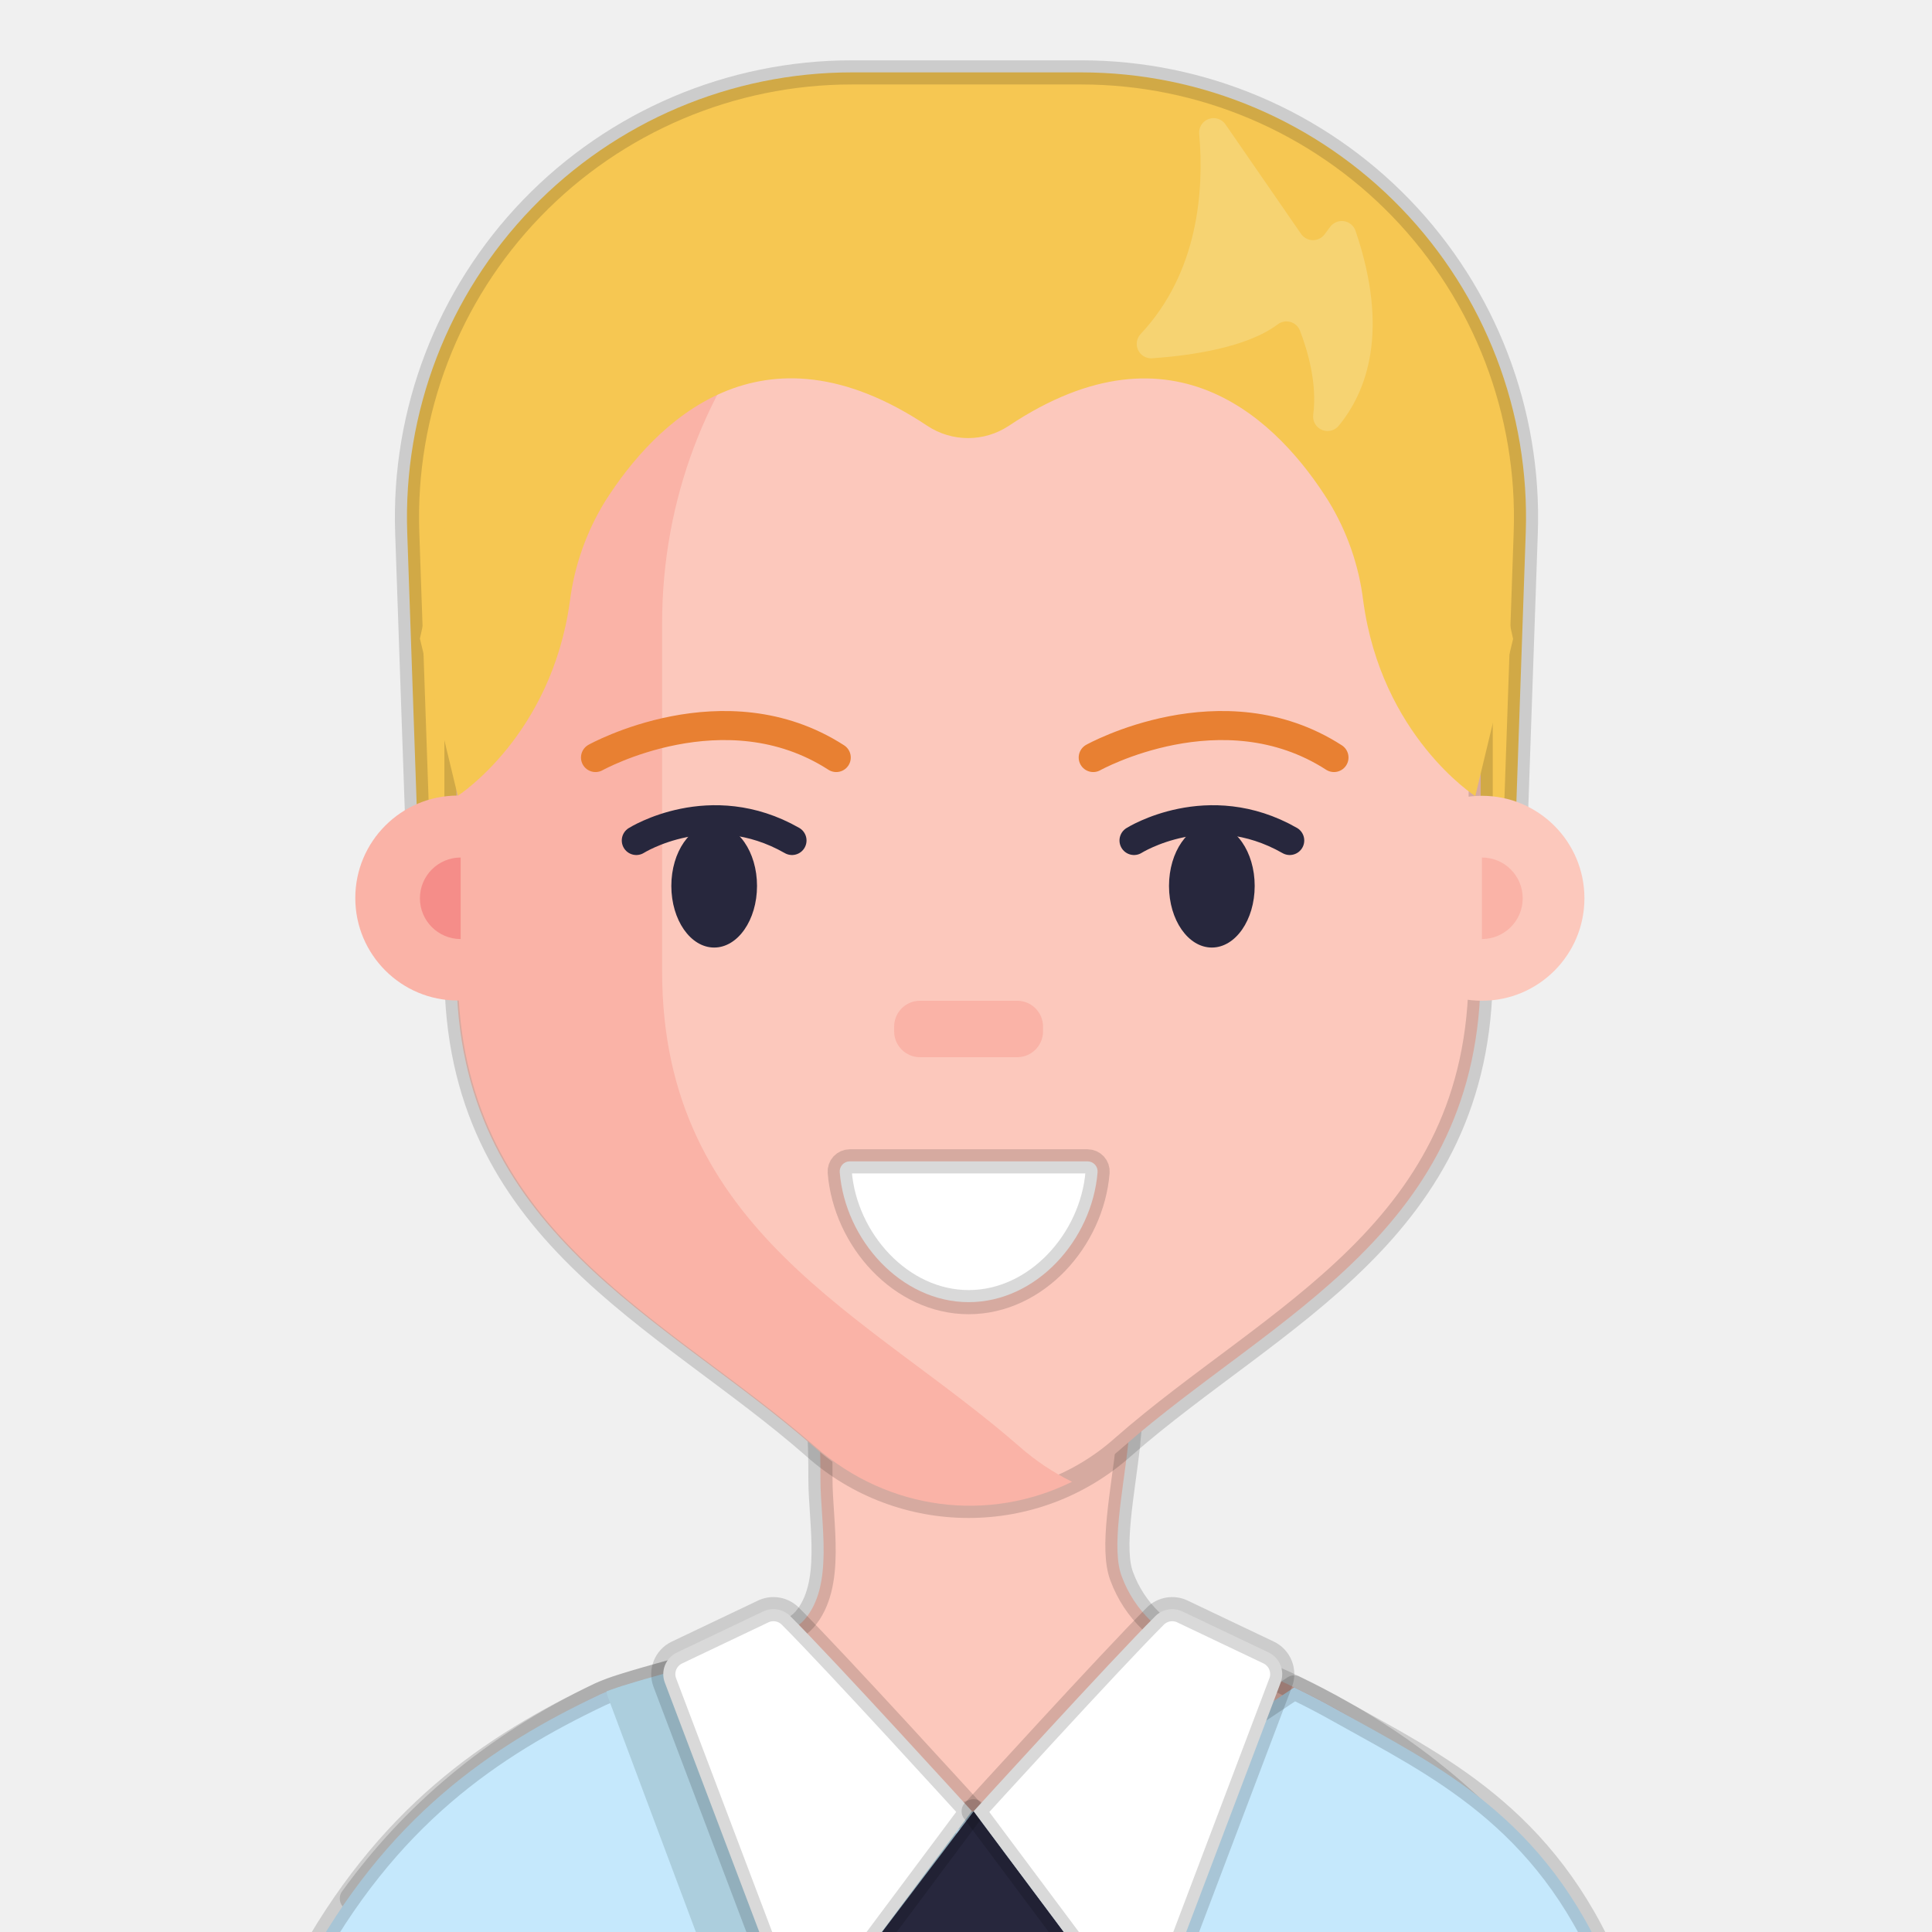
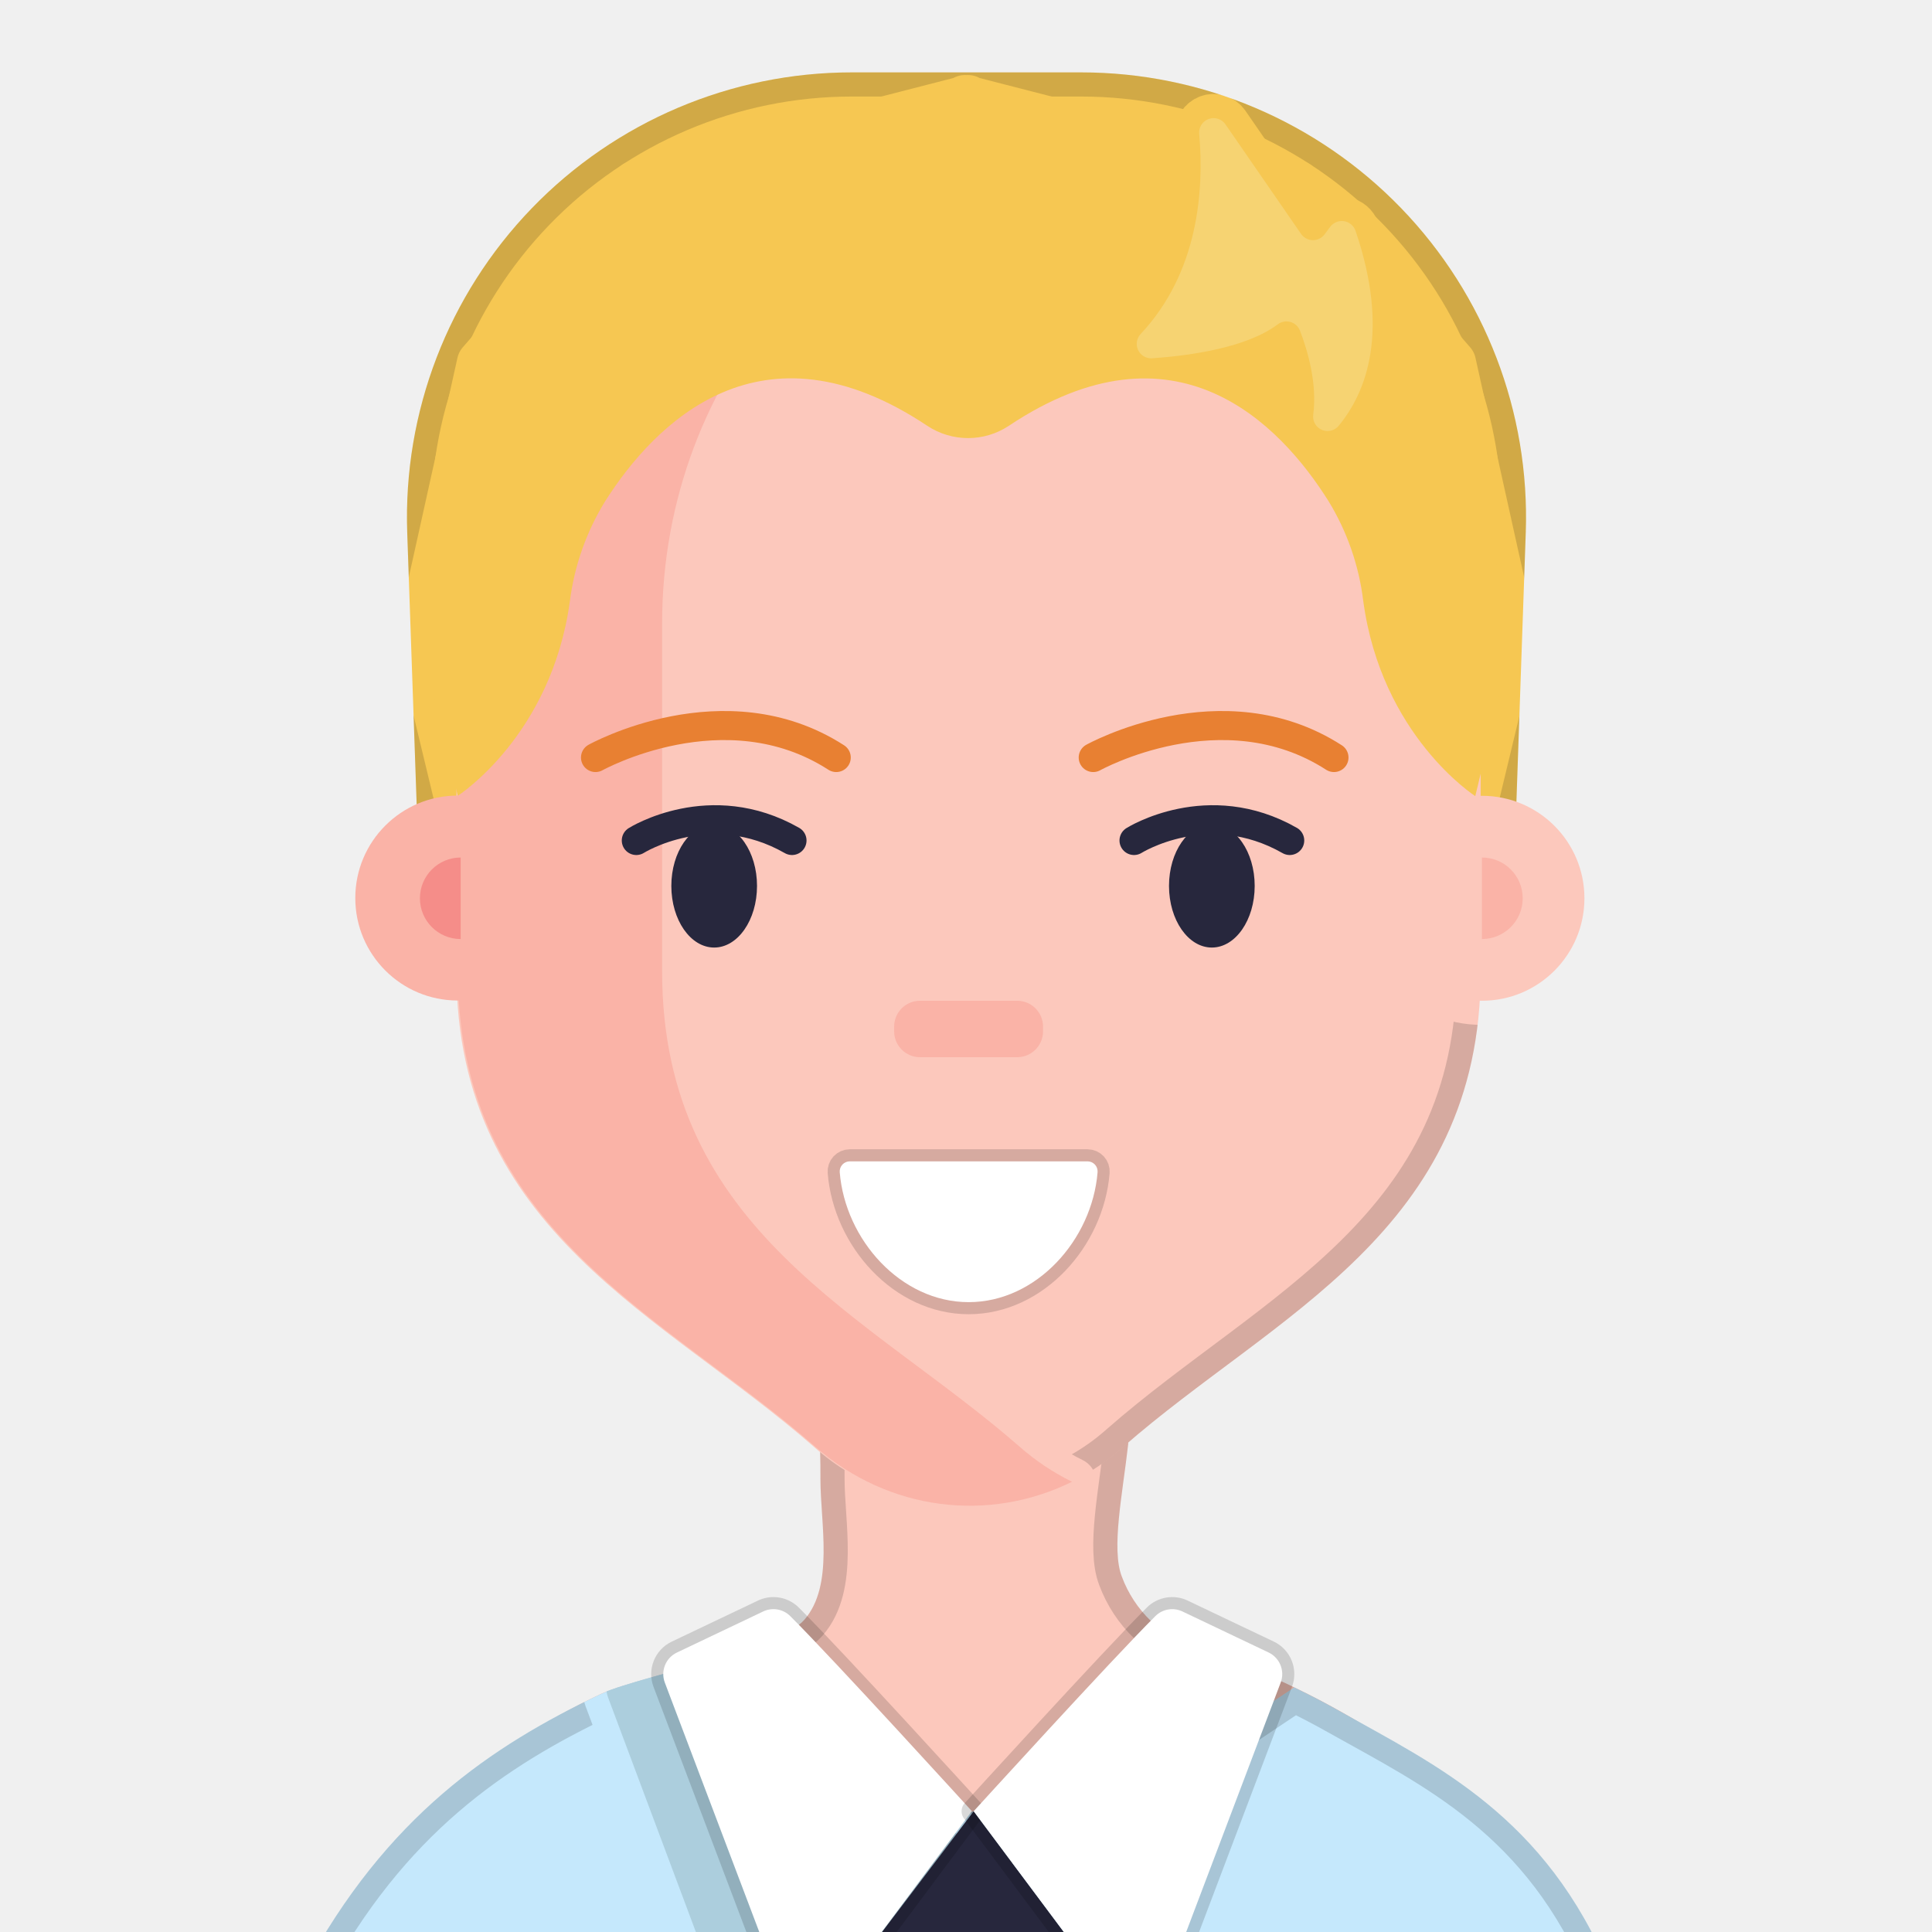
<svg xmlns="http://www.w3.org/2000/svg" id="Layer_1" viewBox="0 0 160 160">
  <defs>
    <style>.cls-1{fill:#fab3a7;}.cls-2{fill:#fcc8bc;}.cls-3{stroke:#27273d;}.cls-3,.cls-4{fill:none;stroke-linecap:round;stroke-width:2.406px;}.cls-5{fill:#f6d372;}.cls-6{fill:#fff;}.cls-7{fill:#c5e8fc;}.cls-8{fill:#f6c752;}.cls-9{fill:#f58d89;}.cls-4{stroke:#e88032;}.cls-10{fill:#accedd;}.cls-11{fill:#27273d;}</style>
  </defs>
  <g id="Avatars">
    <g id="Artboard">
      <g id="Men">
        <g id="Avatar-Users2_10">
          <g id="Icons">
-             <path id="Path" class="cls-8" d="M89.536,5.995h-18.992c-9.993,0-19.557,4.06-26.499,11.248-6.942,7.188-10.667,16.887-10.32,26.874l1.052,30.284h90.527l1.052-30.274c.351-9.989-3.372-19.692-10.315-26.882-6.943-7.19-16.509-11.25-26.504-11.25Z" stroke="#000" stroke-opacity="0.15" stroke-width="2" stroke-linejoin="round" />
-             <path id="Path-2" class="cls-2" d="M129.349,158.277c-1.069.725-2.152,1.423-3.252,2.104-11.275,6.951-23.981,11.25-37.159,12.574-1.134.113-2.279.206-3.438.278-.282.017-.567.034-.849.045-1.542.083-3.093.124-4.651.124-1.375,0-2.737-.032-4.087-.096l-.457-.024c-1.289-.058-2.571-.151-3.84-.272l-.402-.041c-.303-.028-.602-.058-.901-.093-1.231-.135-2.452-.296-3.664-.481l-1.066-.168-.234-.041c-.402-.065-.801-.134-1.2-.21-.736-.134-1.468-.275-2.197-.43-10.234-2.132-20.002-6.083-28.841-11.663-1.231-.777-2.441-1.579-3.63-2.406l-.344-.251c4.967-6.875,11.612-12.65,20.58-16.916.124-.058.258-.113.409-.175l.117-.048h0c.117-.045.237-.096.368-.141.584-.213,1.296-.433,2.093-.67l.718-.21.753-.213.388-.11.368-.1h0l.21-.062.213-.058c1.213-.344,2.496-.688,3.747-1.069,2.932-.873,5.699-1.846,7.043-2.881.174-.13.334-.277.478-.44,2.465-2.846,1.323-7.958,1.323-11.657,0-.818,0-1.55-.024-2.21-.002-.029-.002-.057,0-.086-.189-7.683-1.066-5.321,5.418-7.497.538-.128,1.085-.216,1.636-.265h0c4.517-.502,16.215-1.007,17.572.265,1.241,1.162,1.213,3.812.887,6.796v.096c-.45,4.053-1.43,8.687-.526,11,.515,1.388,1.338,2.642,2.406,3.668h0c2.664,2.527,6.511,3.049,10.808,4.998l.292.131c.272.124.533.251.798.382.048.024.1.045.148.072,1.251.602,2.454,1.234,3.62,1.891,7.958,4.479,13.884,10.099,18.367,16.562Z" stroke="#000" stroke-opacity="0.15" stroke-width="2" stroke-linejoin="round" />
-             <path id="Path-3" class="cls-2" d="M122.625,51.625v28.848c0,21.519-17.129,28.411-29.614,39.356-7.29,6.511-18.306,6.511-25.596,0-12.485-10.945-29.614-17.837-29.614-39.356v-28.848c0-21.165,15.764-38.421,35.506-39.273.509-.028,1.031-.038,1.537-.038h10.739c20.46,0,37.043,17.6,37.043,39.311Z" stroke="#000" stroke-opacity="0.15" stroke-width="2" stroke-linejoin="round" />
-             <path id="Path-4" class="cls-1" d="M54.834,80.472v-28.848c0-20.601,14.932-37.507,33.945-39.188-1.031-.096-2.062-.141-3.094-.141h-10.735c-20.46,0-37.039,17.603-37.039,39.311v14.279c-4.687,0-8.487,3.8-8.487,8.487s3.8,8.487,8.487,8.487h.083c1.231,19.645,17.531,26.431,29.525,36.953,6.084,5.332,14.376,6.304,21.261,2.901-1.567-.773-3.025-1.748-4.338-2.901-12.485-10.928-29.607-17.823-29.607-39.342Z" />
-             <circle id="Oval" class="cls-2" cx="122.728" cy="74.391" r="8.487" />
+             <g fill="#f6c752">
+               <path d="M89.536,5.995h-18.992c-9.993,0-19.557,4.06-26.499,11.248-6.942,7.188-10.667,16.887-10.32,26.874l1.052,30.284h90.527l1.052-30.274c.351-9.989-3.372-19.692-10.315-26.882-6.943-7.19-16.509-11.25-26.504-11.25Z" id="ab0" />
+             </g>
+             <mask id="am0" maskUnits="userSpaceOnUse" x="0" y="0" width="160" height="160">
+               <use href="#ab0" fill="#fff" />
+               <use href="#ab15" fill="#000" stroke="#000" stroke-width="4" stroke-linejoin="round" />
+               <use href="#ab19" fill="#000" stroke="#000" stroke-width="4" stroke-linejoin="round" />
+             </mask>
+             <use href="#ab0" fill="none" stroke="#000" stroke-opacity="0.15" stroke-width="4" stroke-linejoin="round" mask="url(#am0)" />
+             <g fill="#fcc8bc">
+               <path d="M129.349,158.277c-1.069.725-2.152,1.423-3.252,2.104-11.275,6.951-23.981,11.25-37.159,12.574-1.134.113-2.279.206-3.438.278-.282.017-.567.034-.849.045-1.542.083-3.093.124-4.651.124-1.375,0-2.737-.032-4.087-.096l-.457-.024c-1.289-.058-2.571-.151-3.84-.272l-.402-.041c-.303-.028-.602-.058-.901-.093-1.231-.135-2.452-.296-3.664-.481l-1.066-.168-.234-.041c-.402-.065-.801-.134-1.2-.21-.736-.134-1.468-.275-2.197-.43-10.234-2.132-20.002-6.083-28.841-11.663-1.231-.777-2.441-1.579-3.63-2.406l-.344-.251c4.967-6.875,11.612-12.65,20.58-16.916.124-.058.258-.113.409-.175l.117-.048h0c.117-.045.237-.096.368-.141.584-.213,1.296-.433,2.093-.67l.718-.21.753-.213.388-.11.368-.1h0l.21-.062.213-.058c1.213-.344,2.496-.688,3.747-1.069,2.932-.873,5.699-1.846,7.043-2.881.174-.13.334-.277.478-.44,2.465-2.846,1.323-7.958,1.323-11.657,0-.818,0-1.55-.024-2.21-.002-.029-.002-.057,0-.086-.189-7.683-1.066-5.321,5.418-7.497.538-.128,1.085-.216,1.636-.265h0c4.517-.502,16.215-1.007,17.572.265,1.241,1.162,1.213,3.812.887,6.796v.096c-.45,4.053-1.43,8.687-.526,11,.515,1.388,1.338,2.642,2.406,3.668h0c2.664,2.527,6.511,3.049,10.808,4.998l.292.131c.272.124.533.251.798.382.048.024.1.045.148.072,1.251.602,2.454,1.234,3.62,1.891,7.958,4.479,13.884,10.099,18.367,16.562Z" id="ab1" />
+             </g>
+             <mask id="am1" maskUnits="userSpaceOnUse" x="0" y="0" width="160" height="160">
+               <use href="#ab1" fill="#fff" />
+             </mask>
+             <use href="#ab1" fill="none" stroke="#000" stroke-opacity="0.15" stroke-width="4" stroke-linejoin="round" mask="url(#am1)" />
+             <g fill="#fcc8bc">
+               <path d="M122.625,51.625v28.848c0,21.519-17.129,28.411-29.614,39.356-7.29,6.511-18.306,6.511-25.596,0-12.485-10.945-29.614-17.837-29.614-39.356v-28.848c0-21.165,15.764-38.421,35.506-39.273.509-.028,1.031-.038,1.537-.038h10.739c20.46,0,37.043,17.6,37.043,39.311Z" id="ab2" />
+             </g>
+             <mask id="am2" maskUnits="userSpaceOnUse" x="0" y="0" width="160" height="160">
+               <use href="#ab2" fill="#fff" />
+               <use href="#ab3" fill="#000" stroke="#000" stroke-width="4" stroke-linejoin="round" />
+               <use href="#ab4" fill="#000" stroke="#000" stroke-width="4" stroke-linejoin="round" />
+               <use href="#ab9" fill="#000" stroke="#000" stroke-width="4" stroke-linejoin="round" />
+               <use href="#ab12" fill="#000" stroke="#000" stroke-width="4" stroke-linejoin="round" />
+             </mask>
+             <use href="#ab2" fill="none" stroke="#000" stroke-opacity="0.15" stroke-width="4" stroke-linejoin="round" mask="url(#am2)" />
+             <g fill="#fab3a7">
+               <path d="M54.834,80.472v-28.848c0-20.601,14.932-37.507,33.945-39.188-1.031-.096-2.062-.141-3.094-.141h-10.735c-20.46,0-37.039,17.603-37.039,39.311v14.279c-4.687,0-8.487,3.8-8.487,8.487s3.8,8.487,8.487,8.487h.083c1.231,19.645,17.531,26.431,29.525,36.953,6.084,5.332,14.376,6.304,21.261,2.901-1.567-.773-3.025-1.748-4.338-2.901-12.485-10.928-29.607-17.823-29.607-39.342Z" id="ab3" />
+             </g>
+             <g fill="#fcc8bc">
+               <circle cx="122.728" cy="74.391" r="8.487" id="ab4" />
+             </g>
            <path id="Path-5" class="cls-4" d="M49.317,62.735s10.697-5.961,19.937,0" />
            <ellipse id="Oval-2" class="cls-11" cx="59.145" cy="73.367" rx="3.548" ry="5.105" />
            <path id="Path-6" class="cls-4" d="M90.536,62.735s10.698-5.961,19.938,0" />
            <ellipse id="Oval-3" class="cls-11" cx="100.36" cy="73.367" rx="3.548" ry="5.105" />
-             <rect id="Rectangle" class="cls-1" x="74.05" y="82.878" width="12.33" height="4.675" rx="2.141" ry="2.141" />
+             <g fill="#fab3a7">
+               <rect x="74.05" y="82.878" width="12.33" height="4.675" rx="2.141" ry="2.141" id="ab9" />
+             </g>
            <path id="Path-7" class="cls-3" d="M52.696,69.606s6.126-3.867,12.894,0" />
            <path id="Path-8" class="cls-3" d="M93.915,69.606s6.126-3.867,12.894,0" />
-             <path id="Path-9" class="cls-9" d="M38.152,71.016c-1.864,0-3.376,1.511-3.376,3.376s1.511,3.376,3.376,3.376v-6.751Z" />
+             <g fill="#f58d89">
+               <path d="M38.152,71.016c-1.864,0-3.376,1.511-3.376,3.376s1.511,3.376,3.376,3.376v-6.751Z" id="ab12" />
+             </g>
            <path id="Path-10" class="cls-1" d="M122.728,77.767c1.864,0,3.376-1.511,3.376-3.376s-1.511-3.376-3.376-3.376v6.751Z" />
-             <path id="Path-11" class="cls-6" d="M70.375,96.178c-.233 0-.455.098-.613.269s-.237.4-.219.632c.454,5.586,5.06,10.759,10.677,10.759h0c5.613,0,10.22-5.156,10.677-10.759.018-.232-.061-.461-.219-.632s-.38-.268-.613-.269h-19.69Z" stroke="#000" stroke-opacity="0.15" stroke-width="2" stroke-linejoin="round" />
-             <path id="Path-12" class="cls-8" d="M120.243,30.075l-12.86-14.798-27.218-6.999v-.065l-.124.031-.124-.031v.065l-27.222,6.999-12.86,14.798-5.06,22.811,3.135,13.018s7.741-4.95,9.281-16.084c.372-2.971,1.383-5.827,2.963-8.37,4.087-6.397,12.846-15.386,26.637-6.188,2.048,1.358,4.71,1.358,6.758,0,13.791-9.199,22.447-.168,26.469,6.232,1.538,2.513,2.519,5.326,2.877,8.25,1.502,11.21,9.281,16.187,9.281,16.187l3.132-13.018-5.067-22.839Z" />
-             <path id="Path-13" class="cls-7" d="M133.349,163.277c-1.069.725-3.152,1.423-4.252,2.104-11.275,6.951-26.981,6.25-40.159,7.574-1.134.113-2.279.206-3.438.278-.282.017-.567.034-.849.045-1.542.083-3.093.124-4.651.124-1.375,0-2.737-.032-4.087-.096l-.457-.024c-1.289-.058-2.571-.151-3.84-.272l-.402-.041c-.303-.028-.602-.058-.901-.093-1.231-.135-2.452-.296-3.664-.481l-1.066-.168-.234-.041c-.402-.065-.801-.134-1.2-.21-.736-.134-1.468-.275-2.197-.43-10.234-2.132-24.002-.083-32.841-5.663-1.231-.777-2.441-1.579-3.63-2.406l-.344-.251c6.861-12.823,15.612-18.65,24.58-22.916.124-.058.258-.113.409-.175l.117-.048c.117-.045.237-.096.368-.141.584-.213,1.296-.433,2.093-.67l.718-.21.753-.213.388-.11.368-.1.21-.062.213-.058c1.213-.344,2.496-.688,3.747-1.069l14.898,14.86,4.28-1.499,2.138-.742.206-.072,2.918,2.3,14.575-6.497,7.342-4.912,1.719-1.145c.048.024.1.045.148.072,1.251.602,2.454,1.234,3.62,1.891,7.992,4.486,17.052,8.694,22.401,21.569Z" stroke="#000" stroke-opacity="0.15" stroke-width="2" stroke-linejoin="round" />
-             <path id="Path-14" class="cls-10" d="M80.639,153.423l-7.535,10.216-6.456,8.755-1.066-.168-.234-.041c-.402-.065-.801-.134-1.2-.21-.736-.134-1.468-.275-2.197-.43l-11.588-30.955c-.066-.166-.11-.341-.131-.519h0c.117-.045.241-.093.371-.137.584-.213,1.296-.433,2.093-.67l.718-.21.753-.213.388-.11.371-.103.21-.058.213-.058c1.213-.344,2.496-.688,3.747-1.069l14.898,14.857,4.283-1.485.87.963.072.079h0l1.416,1.568Z" />
+             <use href="#ab14" fill="none" stroke="#000" stroke-opacity="0.15" stroke-width="2" stroke-linejoin="round" />
+             <g fill="#fff">
+               <path d="M70.375,96.178c-.233 0-.455.098-.613.269s-.237.4-.219.632c.454,5.586,5.06,10.759,10.677,10.759h0c5.613,0,10.22-5.156,10.677-10.759.018-.232-.061-.461-.219-.632s-.38-.268-.613-.269h-19.69Z" id="ab14" />
+             </g>
+             <g fill="#f6c752">
+               <path d="M120.243,30.075l-12.86-14.798-27.218-6.999v-.065l-.124.031-.124-.031v.065l-27.222,6.999-12.86,14.798-5.06,22.811,3.135,13.018s7.741-4.95,9.281-16.084c.372-2.971,1.383-5.827,2.963-8.37,4.087-6.397,12.846-15.386,26.637-6.188,2.048,1.358,4.71,1.358,6.758,0,13.791-9.199,22.447-.168,26.469,6.232,1.538,2.513,2.519,5.326,2.877,8.25,1.502,11.21,9.281,16.187,9.281,16.187l3.132-13.018-5.067-22.839Z" id="ab15" />
+             </g>
+             <g fill="#c5e8fc">
+               <path d="M133.349,163.277c-1.069.725-3.152,1.423-4.252,2.104-11.275,6.951-26.981,6.25-40.159,7.574-1.134.113-2.279.206-3.438.278-.282.017-.567.034-.849.045-1.542.083-3.093.124-4.651.124-1.375,0-2.737-.032-4.087-.096l-.457-.024c-1.289-.058-2.571-.151-3.84-.272l-.402-.041c-.303-.028-.602-.058-.901-.093-1.231-.135-2.452-.296-3.664-.481l-1.066-.168-.234-.041c-.402-.065-.801-.134-1.2-.21-.736-.134-1.468-.275-2.197-.43-10.234-2.132-24.002-.083-32.841-5.663-1.231-.777-2.441-1.579-3.63-2.406l-.344-.251c6.861-12.823,15.612-18.65,24.58-22.916.124-.058.258-.113.409-.175l.117-.048c.117-.045.237-.096.368-.141.584-.213,1.296-.433,2.093-.67l.718-.21.753-.213.388-.11.368-.1.21-.062.213-.058c1.213-.344,2.496-.688,3.747-1.069l14.898,14.86,4.28-1.499,2.138-.742.206-.072,2.918,2.3,14.575-6.497,7.342-4.912,1.719-1.145c.048.024.1.045.148.072,1.251.602,2.454,1.234,3.62,1.891,7.992,4.486,17.052,8.694,22.401,21.569Z" id="ab16" />
+             </g>
+             <mask id="am16" maskUnits="userSpaceOnUse" x="0" y="0" width="160" height="160">
+               <use href="#ab16" fill="#fff" />
+               <use href="#ab17" fill="#000" stroke="#000" stroke-width="4" stroke-linejoin="round" />
+             </mask>
+             <use href="#ab16" fill="none" stroke="#000" stroke-opacity="0.15" stroke-width="4" stroke-linejoin="round" mask="url(#am16)" />
+             <g fill="#accedd">
+               <path d="M80.639,153.423l-7.535,10.216-6.456,8.755-1.066-.168-.234-.041c-.402-.065-.801-.134-1.2-.21-.736-.134-1.468-.275-2.197-.43l-11.588-30.955c-.066-.166-.11-.341-.131-.519h0c.117-.045.241-.093.371-.137.584-.213,1.296-.433,2.093-.67l.718-.21.753-.213.388-.11.371-.103.21-.058.213-.058c1.213-.344,2.496-.688,3.747-1.069l14.898,14.857,4.283-1.485.87.963.072.079h0l1.416,1.568Z" id="ab17" />
+             </g>
            <path id="Path-15" class="cls-11" d="M83.781,166.135l.877,7.143c-1.547.083-3.099.124-4.658.124-1.375,0-2.737-.032-4.087-.096l-.457-.024,1.207-7.384-3.558-2.258-1.904-1.207.069-.093,7.958-10.481h0l1.409-1.856,9.281,12.433-6.136,3.699Z" />
-             <path id="Path-16" class="cls-5" d="M99.312,11.083c.409,4.682-.062,11.464-4.84,16.569-.343.357-.43.888-.22,1.336.21.448.675.72,1.168.685,3.166-.223,7.813-.88,10.378-2.798.297-.234.688-.314,1.053-.216.365.098.663.363.803.714.646,1.674,1.444,4.397,1.1,6.988-.063.532.236,1.041.731,1.245.495.205,1.066.055,1.397-.365,2.293-2.798,4.218-7.796,1.375-16.132-.146-.421-.514-.726-.955-.793-.441-.066-.882.117-1.146.476l-.454.608c-.23.312-.596.494-.983.489-.387-.005-.748-.198-.969-.516l-6.263-9.075c-.309-.447-.879-.629-1.39-.445-.511.184-.833.689-.786,1.229h0Z" />
-             <path id="Path-17" class="cls-6" d="M63.191,133.461l-7.133,3.396c-.93.443-1.365,1.525-1,2.489l9.835,25.97c.281.74.943,1.268,1.727,1.377.784.109,1.565-.219,2.037-.855l11.828-15.847s-11.412-12.54-15.043-16.156c-.595-.589-1.497-.74-2.252-.375h0Z" stroke="#000" stroke-opacity="0.15" stroke-width="2" stroke-linejoin="round" />
-             <path id="Path-18" class="cls-6" d="M95.678,133.843c-3.63,3.616-15.043,16.156-15.043,16.156l11.828,15.84c.473.634,1.254.959,2.037.849s1.444-.638,1.724-1.378l9.838-25.97c.364-.964-.072-2.047-1.004-2.489l-7.133-3.396c-.756-.36-1.657-.204-2.248.388Z" stroke="#000" stroke-opacity="0.15" stroke-width="2" stroke-linejoin="round" />
+             <g fill="#f6d372">
+               <path d="M99.312,11.083c.409,4.682-.062,11.464-4.84,16.569-.343.357-.43.888-.22,1.336.21.448.675.72,1.168.685,3.166-.223,7.813-.88,10.378-2.798.297-.234.688-.314,1.053-.216.365.098.663.363.803.714.646,1.674,1.444,4.397,1.1,6.988-.063.532.236,1.041.731,1.245.495.205,1.066.055,1.397-.365,2.293-2.798,4.218-7.796,1.375-16.132-.146-.421-.514-.726-.955-.793-.441-.066-.882.117-1.146.476l-.454.608c-.23.312-.596.494-.983.489-.387-.005-.748-.198-.969-.516l-6.263-9.075c-.309-.447-.879-.629-1.39-.445-.511.184-.833.689-.786,1.229h0Z" id="ab19" />
+             </g>
+             <use href="#ab20" fill="none" stroke="#000" stroke-opacity="0.15" stroke-width="2" stroke-linejoin="round" />
+             <g fill="#fff">
+               <path d="M63.191,133.461l-7.133,3.396c-.93.443-1.365,1.525-1,2.489l9.835,25.97c.281.74.943,1.268,1.727,1.377.784.109,1.565-.219,2.037-.855l11.828-15.847s-11.412-12.54-15.043-16.156c-.595-.589-1.497-.74-2.252-.375h0Z" id="ab20" />
+             </g>
+             <use href="#ab21" fill="none" stroke="#000" stroke-opacity="0.15" stroke-width="2" stroke-linejoin="round" />
+             <g fill="#fff">
+               <path d="M95.678,133.843c-3.63,3.616-15.043,16.156-15.043,16.156l11.828,15.84c.473.634,1.254.959,2.037.849s1.444-.638,1.724-1.378l9.838-25.97c.364-.964-.072-2.047-1.004-2.489l-7.133-3.396c-.756-.36-1.657-.204-2.248.388Z" id="ab21" />
+             </g>
          </g>
        </g>
      </g>
    </g>
  </g>
</svg>
